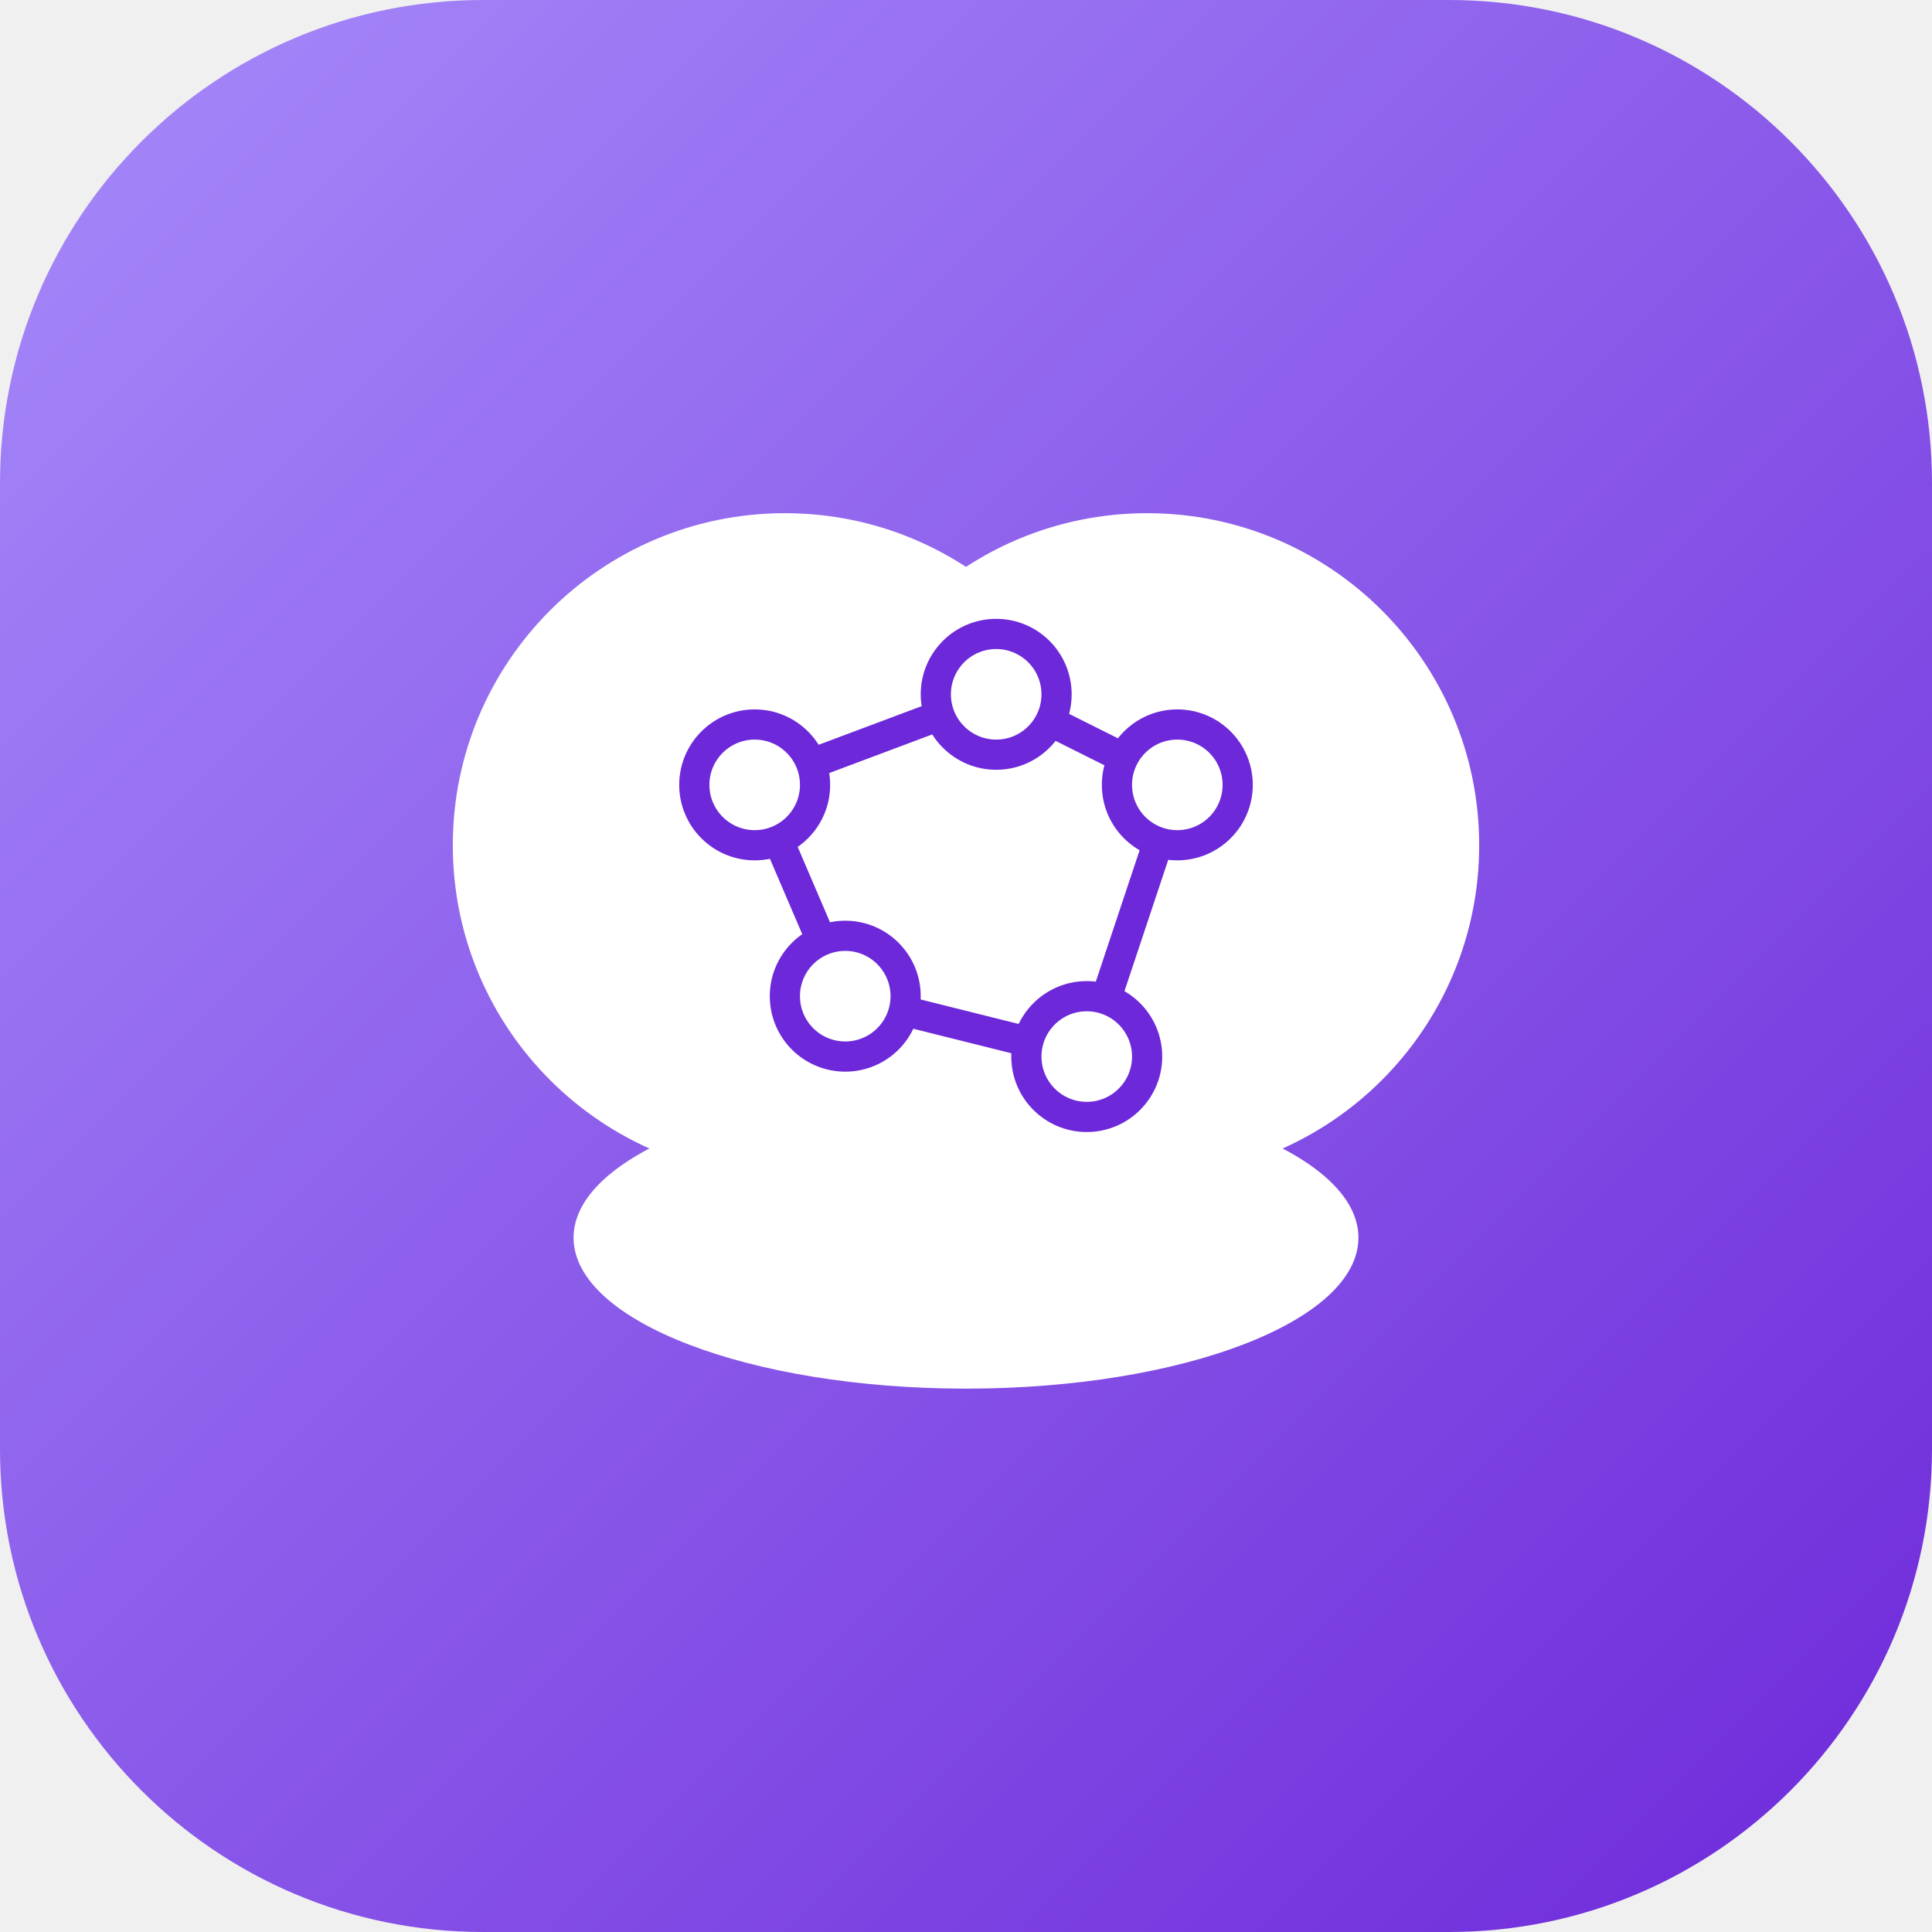
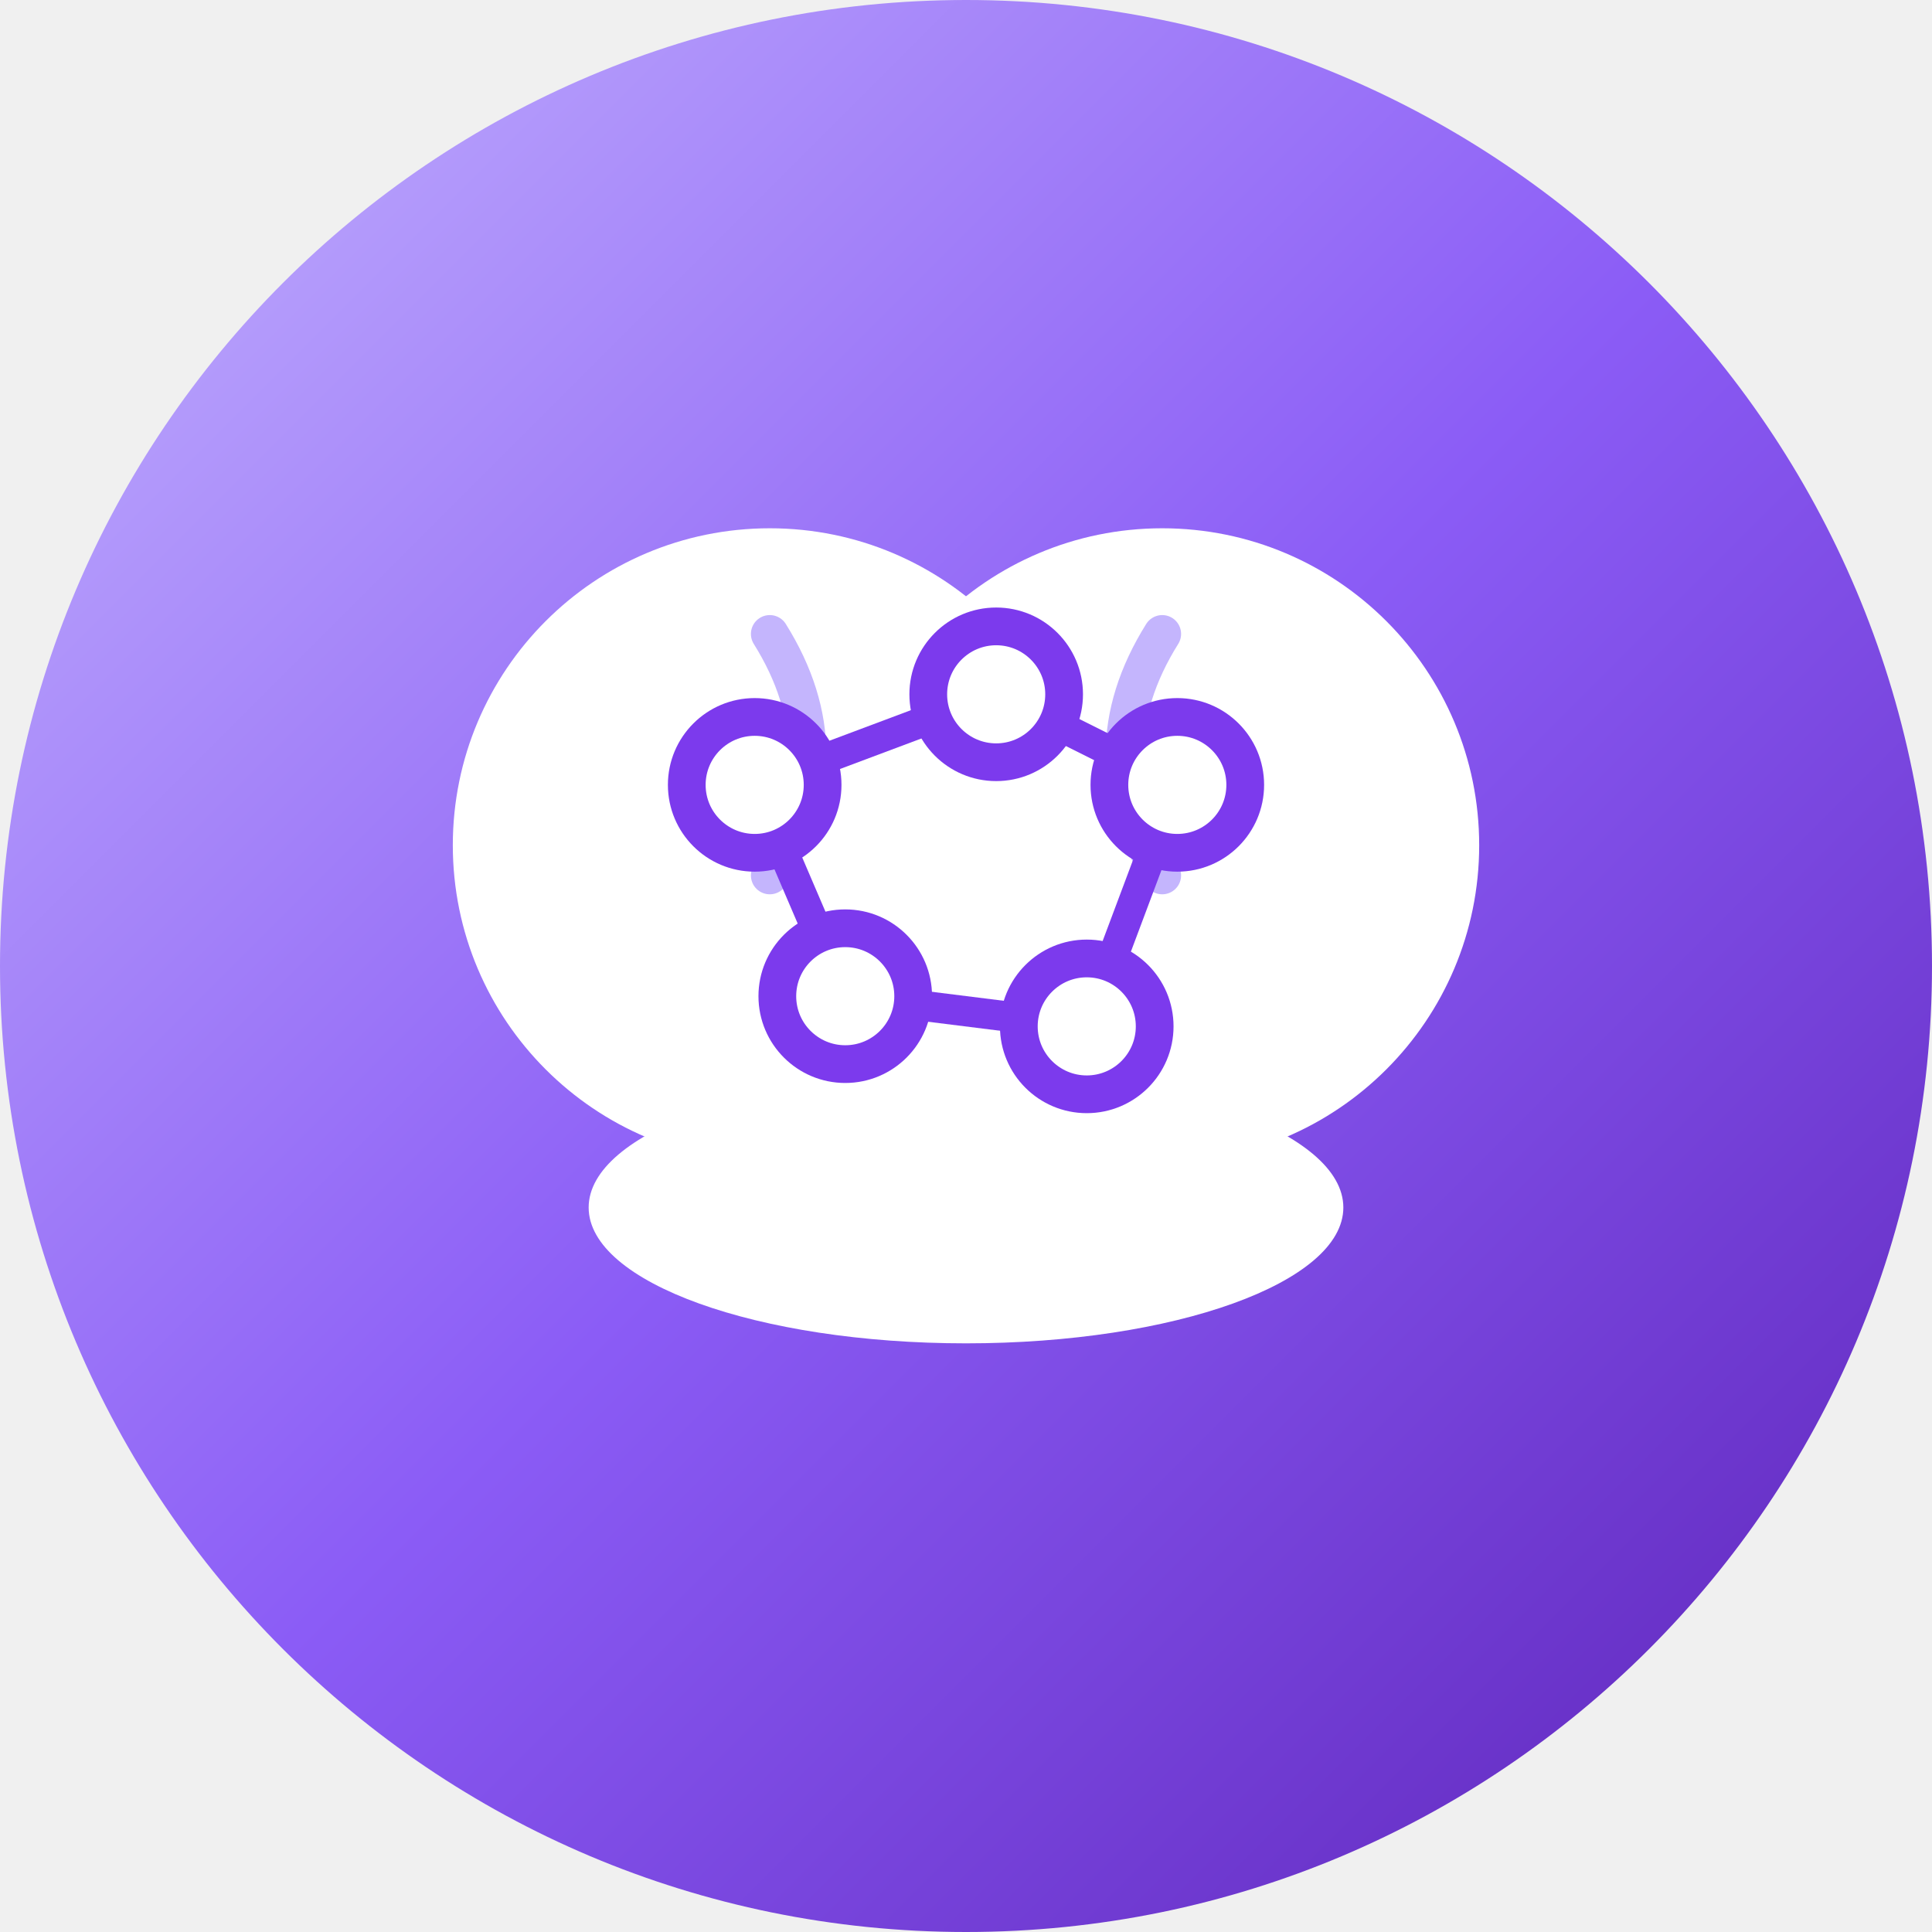
<svg xmlns="http://www.w3.org/2000/svg" viewBox="0 0 128 128">
  <defs>
    <linearGradient id="bg" x1="0" y1="0" x2="1" y2="1">
-       <stop offset="0" stop-color="#a78bfa" />
-       <stop offset="1" stop-color="#6d28d9" />
+       <stop offset="0" stop-color="#c4b5fd" />
+       <stop offset="0.5" stop-color="#8b5cf6" />
+       <stop offset="1" stop-color="#5b21b6" />
    </linearGradient>
  </defs>
-   <rect width="128" height="128" rx="32" fill="url(#bg)" />
-   <circle cx="52" cy="56" r="22" fill="#ffffff" />
-   <circle cx="76" cy="56" r="22" fill="#ffffff" />
-   <ellipse cx="64" cy="82" rx="26" ry="10" fill="#ffffff" />
-   <g stroke="#6d28d9" stroke-width="2">
+   <circle cx="64" cy="64" r="64" fill="url(#bg)" />
+   <circle cx="51" cy="56" r="21" fill="#ffffff" />
+   <circle cx="77" cy="56" r="21" fill="#ffffff" />
+   <ellipse cx="64" cy="80" rx="25" ry="9" fill="#ffffff" />
+   <path d="M51 42 Q56 50 51 58" stroke="#c4b5fd" stroke-width="2.5" fill="none" stroke-linecap="round" />
+   <path d="M77 42 Q72 50 77 58" stroke="#c4b5fd" stroke-width="2.5" fill="none" stroke-linecap="round" />
+   <g stroke="#7c3aed" stroke-width="2">
    <line x1="50" y1="52" x2="66" y2="46" />
    <line x1="66" y1="46" x2="78" y2="52" />
    <line x1="50" y1="52" x2="56" y2="66" />
-     <line x1="56" y1="66" x2="72" y2="70" />
-     <line x1="72" y1="70" x2="78" y2="52" />
+     <line x1="56" y1="66" x2="72" y2="68" />
+     <line x1="72" y1="68" x2="78" y2="52" />
  </g>
-   <g fill="#ffffff" stroke="#6d28d9" stroke-width="2">
-     <circle cx="50" cy="52" r="4" />
-     <circle cx="66" cy="46" r="4" />
-     <circle cx="78" cy="52" r="4" />
-     <circle cx="56" cy="66" r="4" />
-     <circle cx="72" cy="70" r="4" />
+   <g fill="#ffffff" stroke="#7c3aed" stroke-width="2.5">
+     <circle cx="50" cy="52" r="4.5" />
+     <circle cx="66" cy="46" r="4.5" />
+     <circle cx="78" cy="52" r="4.5" />
+     <circle cx="56" cy="66" r="4.5" />
+     <circle cx="72" cy="68" r="4.5" />
  </g>
</svg>
